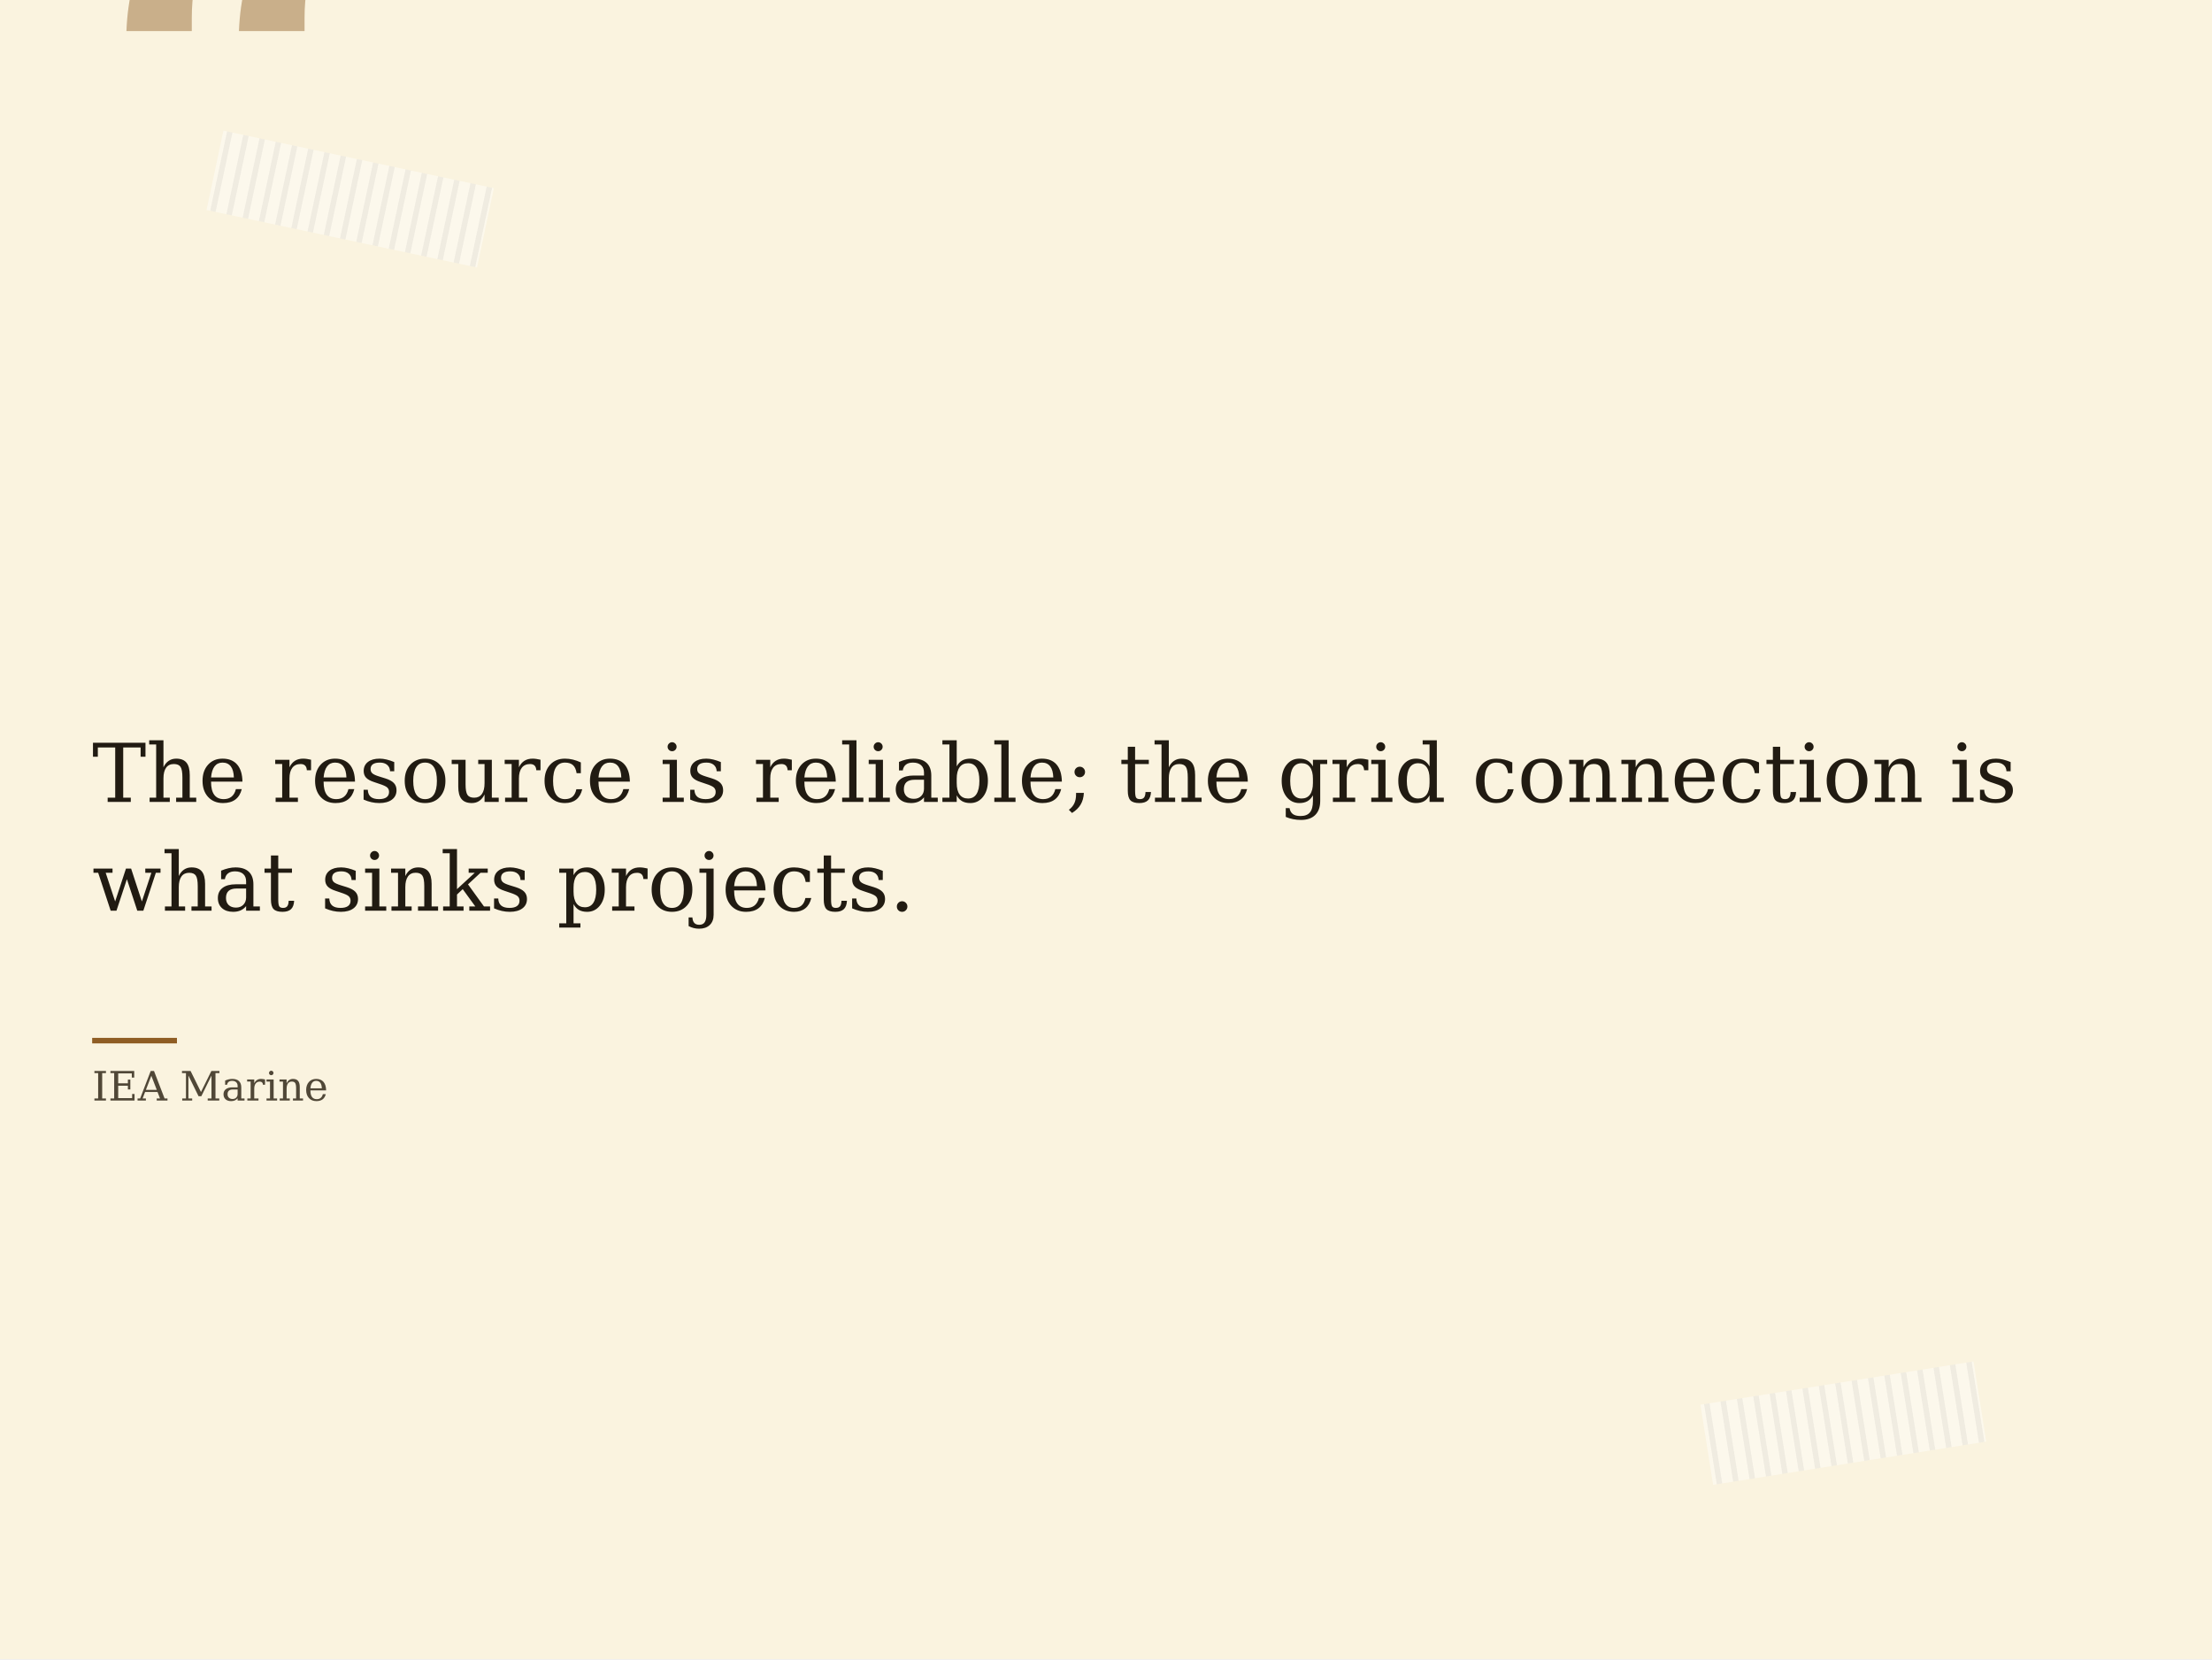
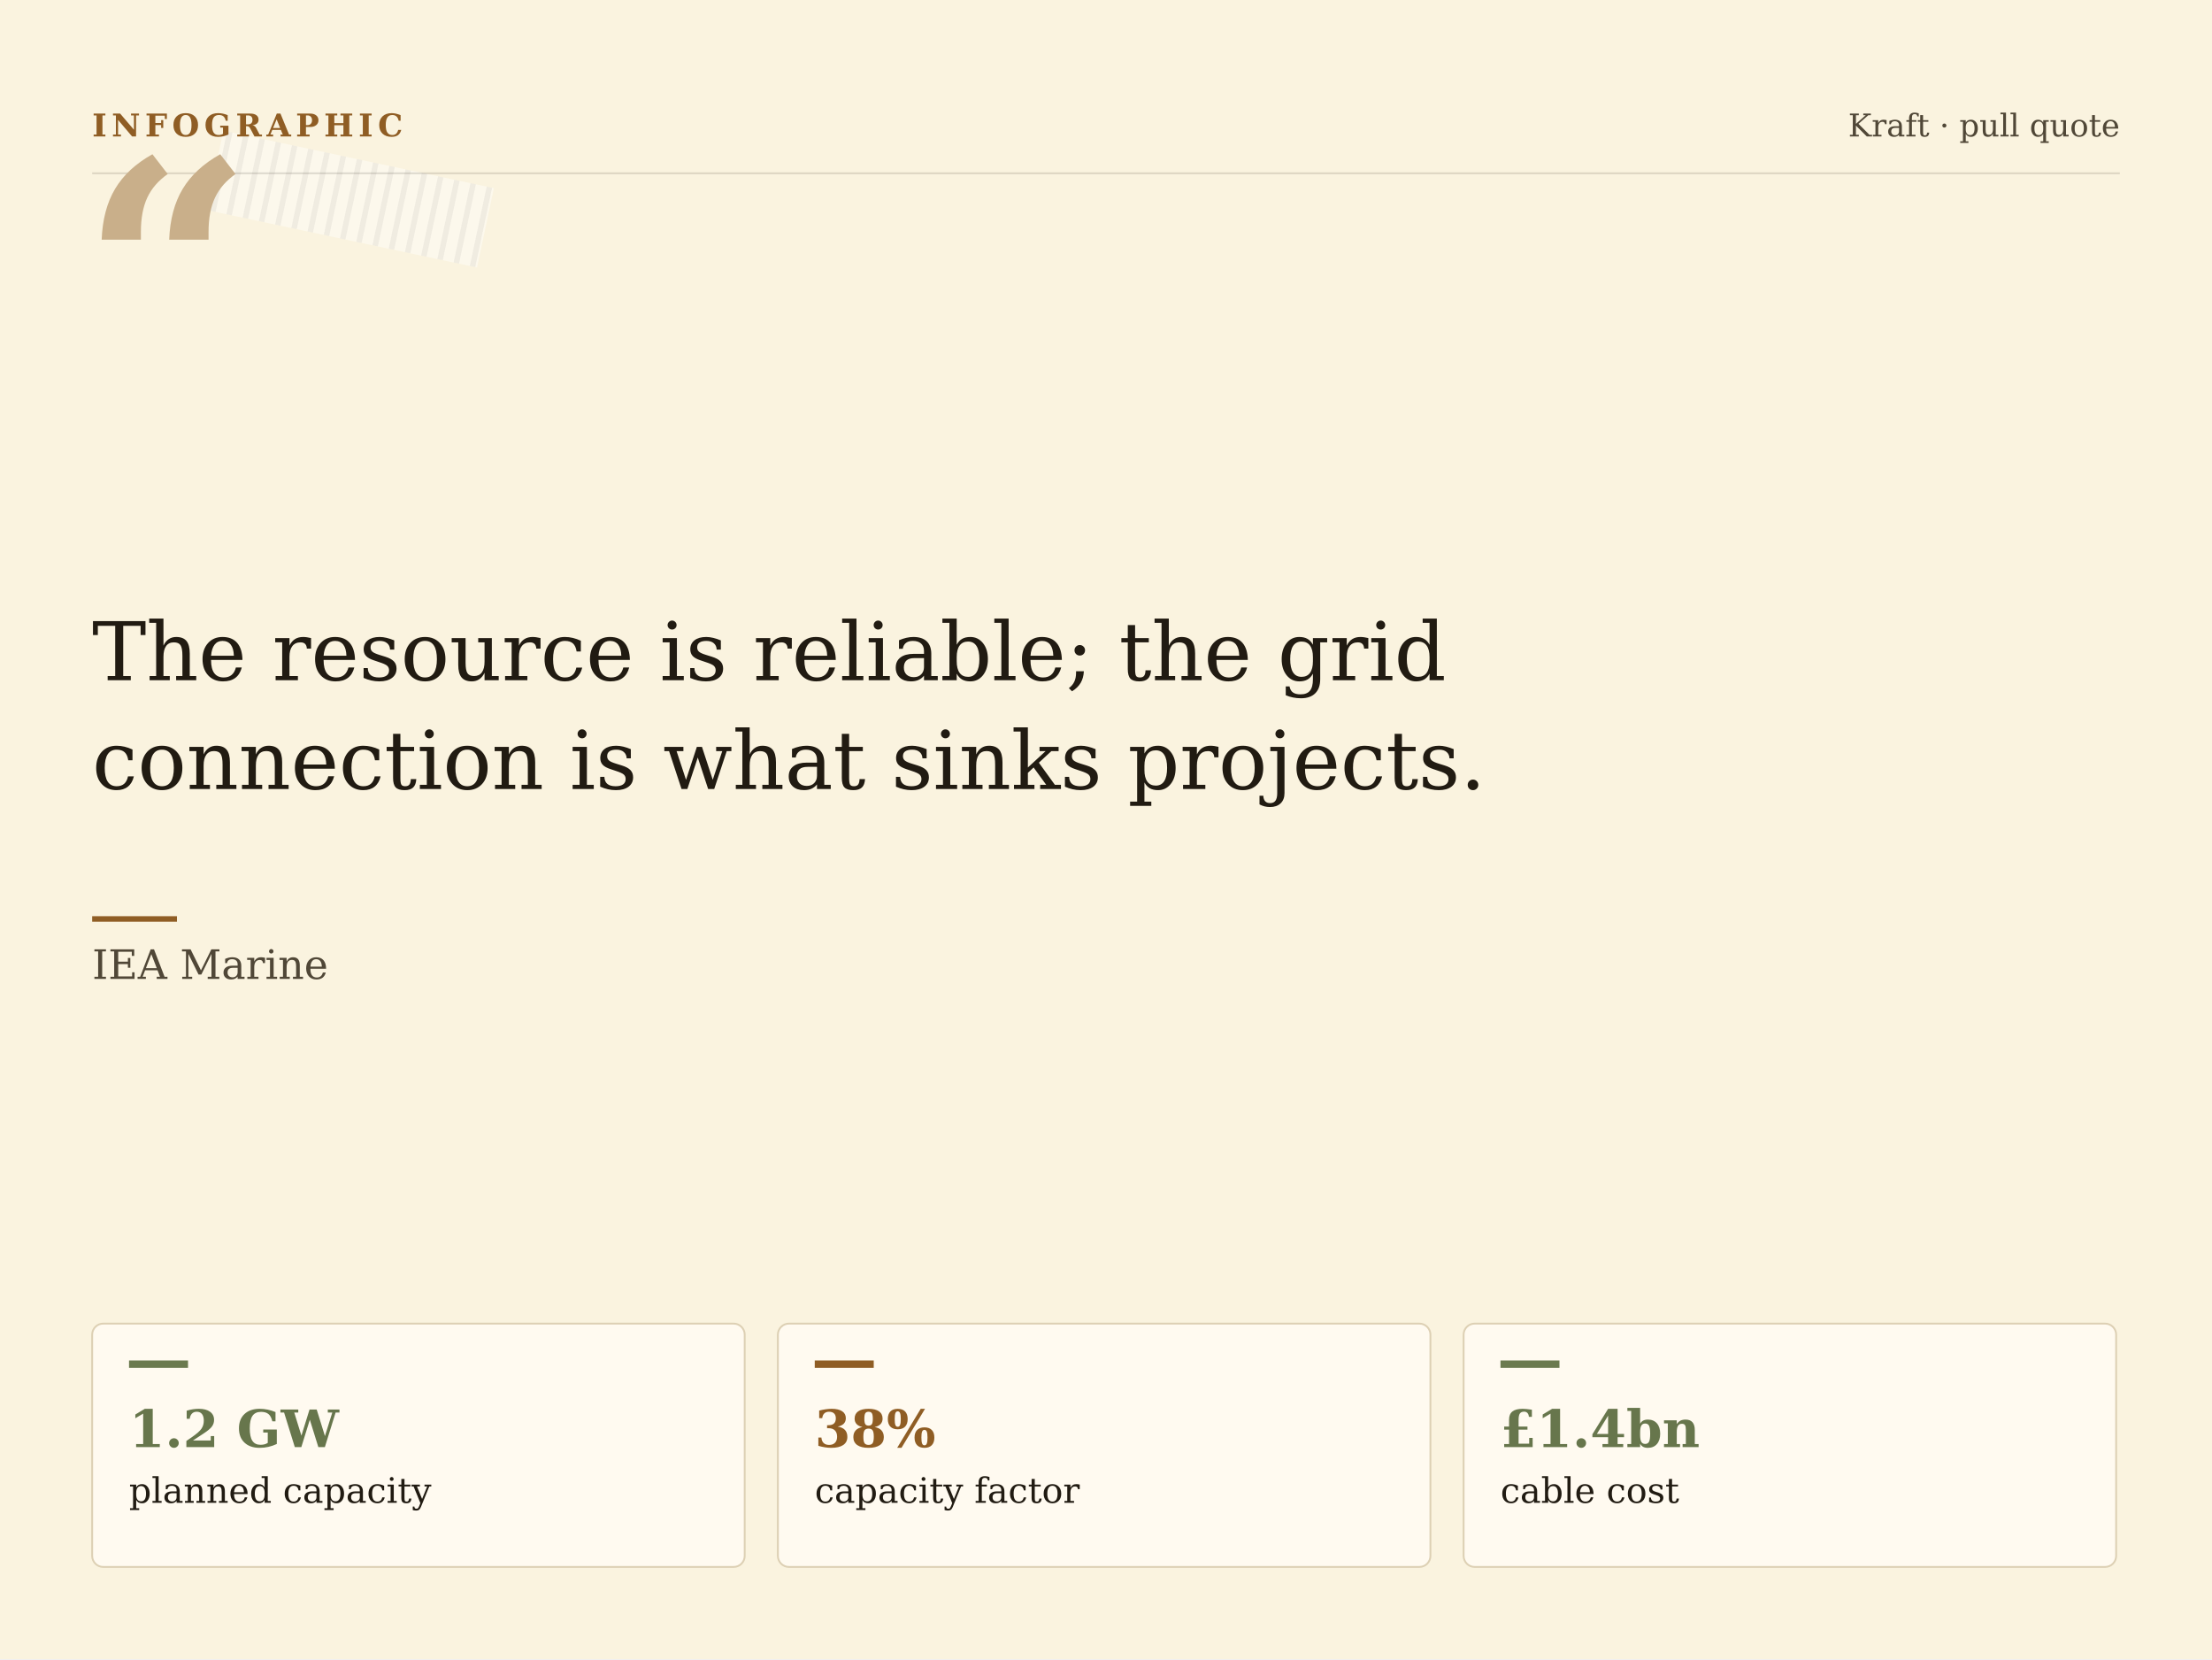
<svg xmlns="http://www.w3.org/2000/svg" width="1200" height="900" viewBox="0 0 1200 900" role="img" aria-labelledby="gfx-title gfx-desc" data-template="quote_card" data-preset="kraft" data-detail="standard">
  <defs>
    <pattern id="tape" width="9" height="9" patternUnits="userSpaceOnUse">
      <rect width="9" height="9" fill="#ffffff" opacity="0.42" />
      <rect width="3" height="9" fill="#000000" opacity="0.05" />
    </pattern>
  </defs>
  <rect x="0.0" y="0.0" width="1200.0" height="900.0" fill="#faf3df" />
  <g transform="rotate(12 190 108)">
    <rect x="115.0" y="86.0" width="150.0" height="44.0" fill="url(#tape)" />
  </g>
  <g transform="rotate(-9 1000 772)">
    <rect x="925.0" y="750.0" width="150.0" height="44.0" fill="url(#tape)" />
  </g>
-   <text x="50.0" y="140.0" font-family="'Iowan Old Style','Charter','DejaVu Serif',Georgia,serif" font-size="270" font-weight="700" fill="#c9af8a">“</text>
-   <text x="50.0" y="435.0" font-family="'Iowan Old Style','Charter','DejaVu Serif',Georgia,serif" font-size="44" font-weight="400" fill="#211b12">The resource is reliable; the grid connection is</text>
-   <text x="50.0" y="494.0" font-family="'Iowan Old Style','Charter','DejaVu Serif',Georgia,serif" font-size="44" font-weight="400" fill="#211b12">what sinks projects.</text>
-   <rect x="50.0" y="563.0" width="46.0" height="3.0" fill="#8f5d24" />
-   <text x="50.0" y="597.0" font-family="'Iowan Old Style','Charter','DejaVu Serif',Georgia,serif" font-size="22" font-weight="400" fill="#504737">IEA Marine</text>
+   <text x="50.0" y="74.0" font-family="'Iowan Old Style','Charter','DejaVu Serif',Georgia,serif" font-size="17" font-weight="700" fill="#8f5d24" letter-spacing="2.6">INFOGRAPHIC</text>
+   <text x="1150.0" y="74.0" font-family="'Iowan Old Style','Charter','DejaVu Serif',Georgia,serif" font-size="17" font-weight="400" fill="#504737" text-anchor="end">Kraft · pull quote</text>
+   <line x1="50.0" y1="94.0" x2="1150.0" y2="94.0" stroke="#211b12" stroke-width="1" opacity="0.14" />
+   <text x="44.0" y="203.9" font-family="'Iowan Old Style','Charter','DejaVu Serif',Georgia,serif" font-size="162" font-weight="700" fill="#c9af8a">“</text>
+   <text x="50.0" y="369.0" font-family="'Iowan Old Style','Charter','DejaVu Serif',Georgia,serif" font-size="44" font-weight="400" fill="#211b12">The resource is reliable; the grid</text>
+   <text x="50.0" y="428.0" font-family="'Iowan Old Style','Charter','DejaVu Serif',Georgia,serif" font-size="44" font-weight="400" fill="#211b12">connection is what sinks projects.</text>
+   <rect x="50.0" y="497.0" width="46.0" height="3.0" fill="#8f5d24" />
+   <text x="50.0" y="531.0" font-family="'Iowan Old Style','Charter','DejaVu Serif',Georgia,serif" font-size="22" font-weight="400" fill="#504737">IEA Marine</text>
+   <rect x="50.0" y="718.0" width="354.0" height="132.0" rx="6.0" fill="#fffaf0" />
+   <rect x="50.0" y="718.0" width="354.0" height="132.0" rx="6.0" fill="none" stroke="#ddd0b4" stroke-width="1" />
+   <rect x="70.0" y="738.0" width="32.0" height="4.0" fill="#6b7a4f" />
+   <text x="70.0" y="785.0" font-family="'Iowan Old Style','Charter','DejaVu Serif',Georgia,serif" font-size="28" font-weight="700" fill="#67764c" font-feature-settings="'tnum' 1">1.2 GW</text>
+   <text x="70.0" y="815.2" font-family="'Iowan Old Style','Charter','DejaVu Serif',Georgia,serif" font-size="19" font-weight="400" fill="#211b12">planned capacity</text>
+   <rect x="422.0" y="718.0" width="354.0" height="132.0" rx="6.0" fill="#fffaf0" />
+   <rect x="422.0" y="718.0" width="354.0" height="132.0" rx="6.0" fill="none" stroke="#ddd0b4" stroke-width="1" />
+   <rect x="442.0" y="738.0" width="32.0" height="4.0" fill="#8f5d24" />
+   <text x="442.0" y="785.0" font-family="'Iowan Old Style','Charter','DejaVu Serif',Georgia,serif" font-size="28" font-weight="700" fill="#8f5d24" font-feature-settings="'tnum' 1">38%</text>
+   <text x="442.0" y="815.2" font-family="'Iowan Old Style','Charter','DejaVu Serif',Georgia,serif" font-size="19" font-weight="400" fill="#211b12">capacity factor</text>
+   <rect x="794.0" y="718.0" width="354.0" height="132.0" rx="6.0" fill="#fffaf0" />
+   <rect x="794.0" y="718.0" width="354.0" height="132.0" rx="6.0" fill="none" stroke="#ddd0b4" stroke-width="1" />
+   <rect x="814.0" y="738.0" width="32.0" height="4.0" fill="#6b7a4f" />
+   <text x="814.0" y="785.0" font-family="'Iowan Old Style','Charter','DejaVu Serif',Georgia,serif" font-size="28" font-weight="700" fill="#67764c" font-feature-settings="'tnum' 1">£1.4bn</text>
+   <text x="814.0" y="815.2" font-family="'Iowan Old Style','Charter','DejaVu Serif',Georgia,serif" font-size="19" font-weight="400" fill="#211b12">cable cost</text>
</svg>
